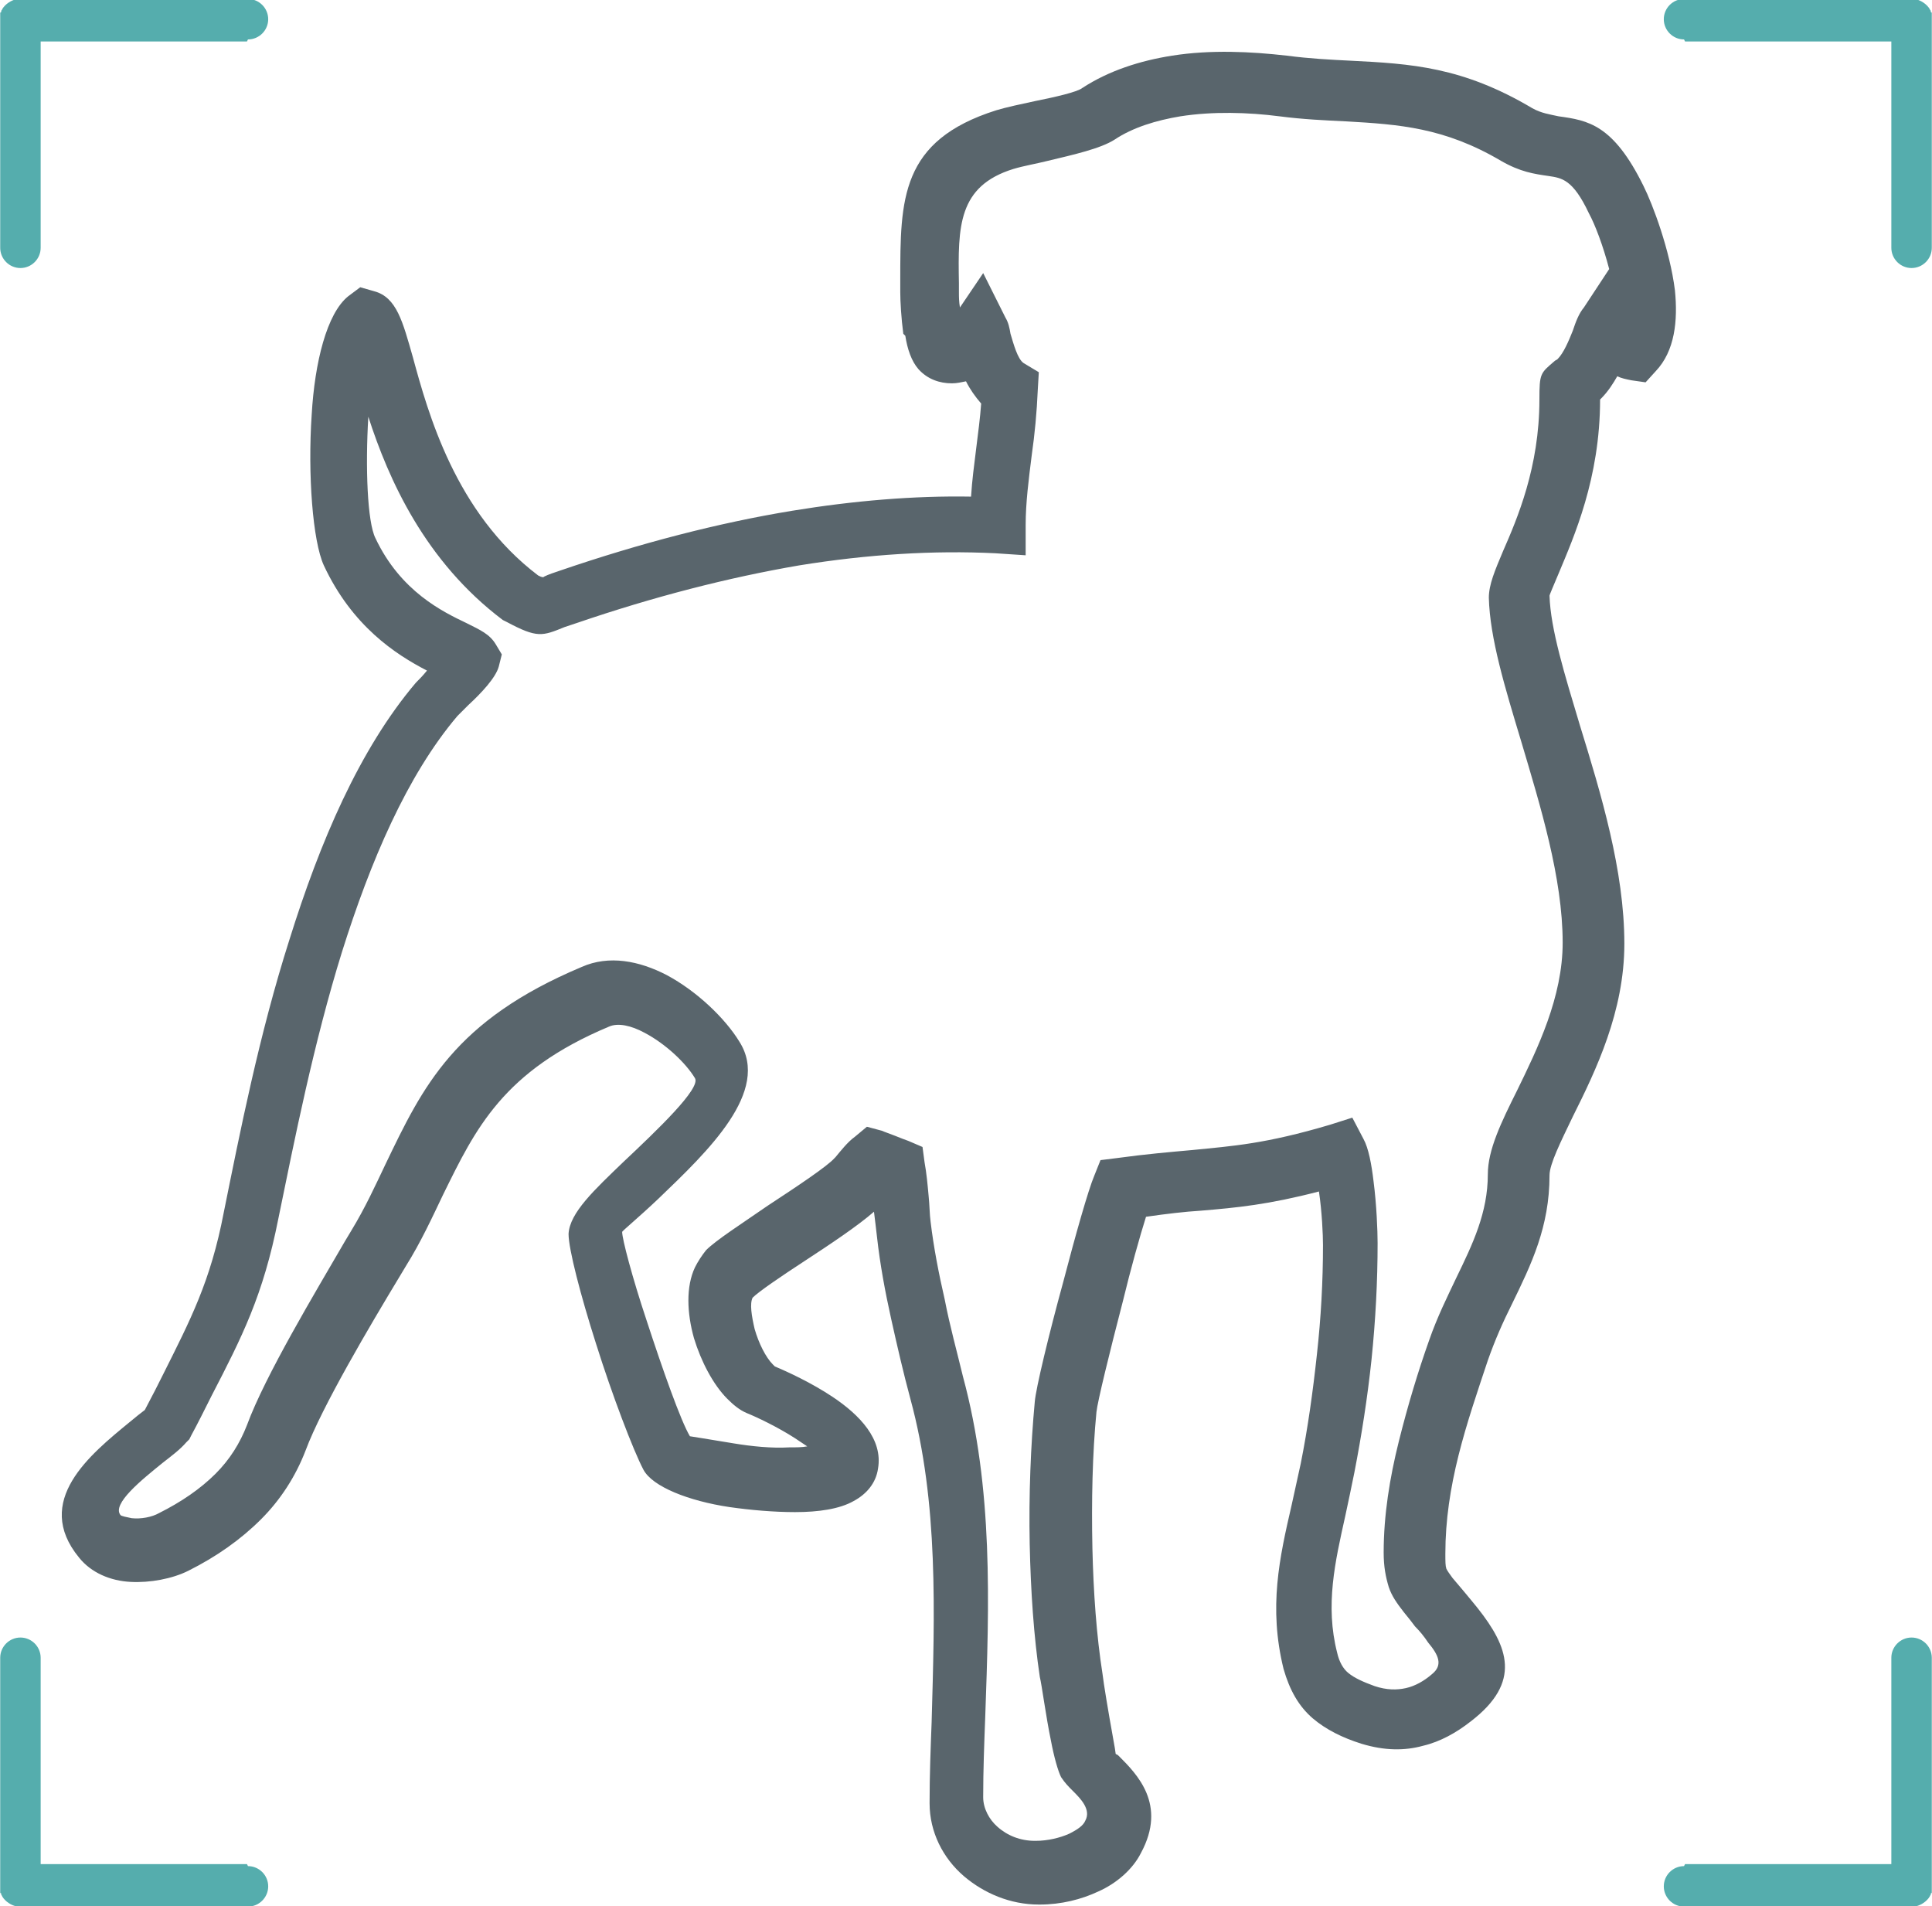
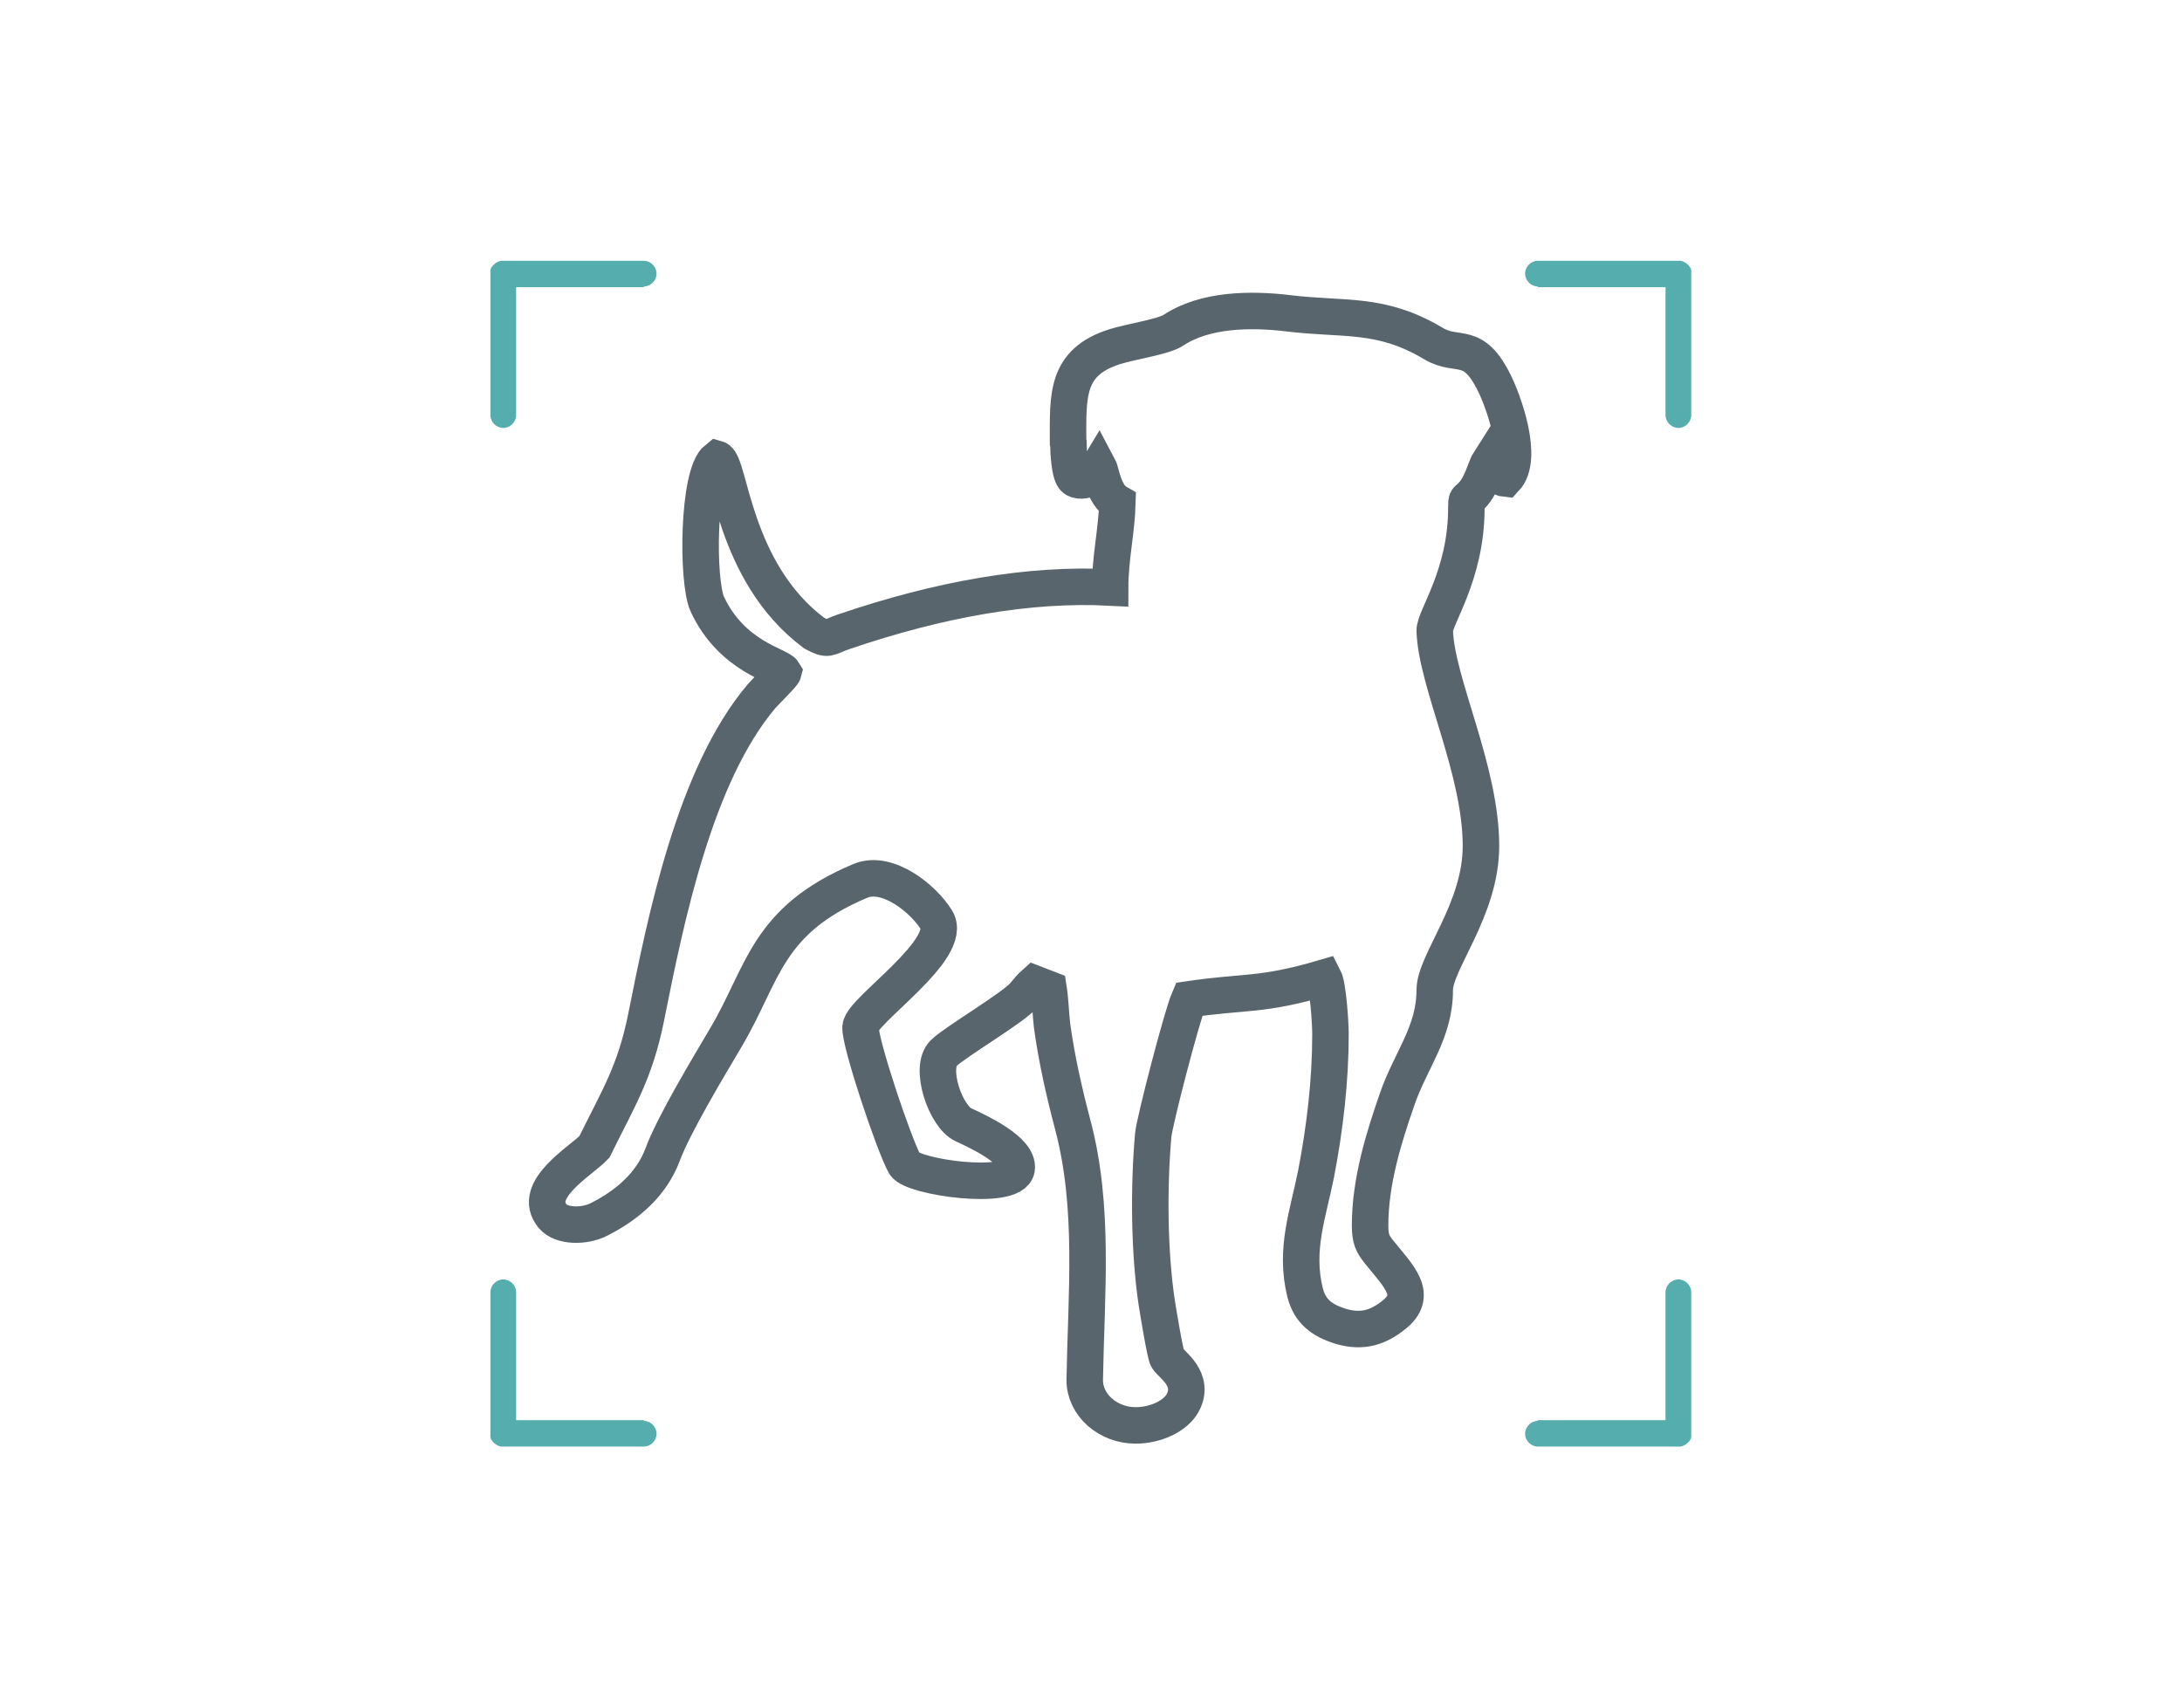
- <svg xmlns="http://www.w3.org/2000/svg" xml:space="preserve" width="33.056mm" height="32.599mm" version="1.1" style="shape-rendering:geometricPrecision; text-rendering:geometricPrecision; image-rendering:optimizeQuality; fill-rule:evenodd; clip-rule:evenodd" viewBox="0 0 19.1 18.84">
+ <svg xmlns="http://www.w3.org/2000/svg" xml:space="preserve" width="60.063mm" height="47mm" version="1.1" style="shape-rendering:geometricPrecision; text-rendering:geometricPrecision; image-rendering:optimizeQuality; fill-rule:evenodd; clip-rule:evenodd" viewBox="0 0 62.78 49.12">
  <defs>
    <style type="text/css">
   
+     .str0 {stroke:#59656C;stroke-width:1.05;stroke-miterlimit:22.926}
+     .fil1 {fill:none}
    .fil0 {fill:#55ADAD}
-     .fil1 {fill:#59656C;fill-rule:nonzero}
   
  </style>
  </defs>
  <g id="Слой_x0020_1">
-     <g id="_1337818912">
-       <path class="fil0" d="M16.66 18.43l2.04 0 0 -2.04c0,-0.11 0.09,-0.2 0.2,-0.2l0 0c0.11,0 0.2,0.09 0.2,0.2l0 2.24 0 0 -0 0.01 -0 0.01 -0 0.01 -0 0.01 -0 0.01 -0 0.01 -0 0.01 -0 0 -0 0c-0,0 -0,0.01 -0,0.01l-0 0c-0,0 -0,0.01 -0.01,0.01l-0 0c-0,0 -0,0.01 -0,0.01 -0,0.01 -0.01,0.01 -0.01,0.02 -0.03,0.05 -0.09,0.09 -0.15,0.1l-0.01 0c-0,0 -0.01,0 -0.01,0l-0.01 0 -0.01 0 -2.24 0c-0.11,0 -0.2,-0.09 -0.2,-0.2l0 0c0,-0.11 0.09,-0.2 0.2,-0.2z" />
-       <path class="fil0" d="M16.66 0.41l2.04 0 0 2.04c0,0.11 0.09,0.2 0.2,0.2l0 0c0.11,0 0.2,-0.09 0.2,-0.2l0 -2.24 0 0 -0 -0.01 -0 -0.01 -0 -0.01 -0 -0.01 -0 -0.01 -0 -0.01 -0 -0.01 -0 -0 -0 -0c-0,-0 -0,-0.01 -0,-0.01l-0 -0c-0,-0 -0,-0.01 -0.01,-0.01l-0 -0c-0,-0 -0,-0.01 -0,-0.01 -0,-0.01 -0.01,-0.01 -0.01,-0.02 -0.03,-0.05 -0.09,-0.09 -0.15,-0.1l-0.01 -0c-0,-0 -0.01,-0 -0.01,-0l-0.01 -0 -0.01 -0 -2.24 0c-0.11,0 -0.2,0.09 -0.2,0.2l0 0c0,0.11 0.09,0.2 0.2,0.2z" />
-       <path class="fil0" d="M2.44 18.43l-2.04 0 0 -2.04c0,-0.11 -0.09,-0.2 -0.2,-0.2l0 0c-0.11,0 -0.2,0.09 -0.2,0.2l0 2.24 0 0 0 0.01 0 0.01 0 0.01 0 0.01 0 0.01 0 0.01 0 0.01 0 0 0 0c0,0 0,0.01 0,0.01l0 0c0,0 0,0.01 0.01,0.01l0 0c0,0 0,0.01 0,0.01 0,0.01 0.01,0.01 0.01,0.02 0.03,0.05 0.09,0.09 0.15,0.1l0.01 0c0,0 0.01,0 0.01,0l0.01 0 0.01 0 2.24 0c0.11,0 0.2,-0.09 0.2,-0.2l0 0c0,-0.11 -0.09,-0.2 -0.2,-0.2z" />
-       <path class="fil0" d="M2.44 0.41l-2.04 0 0 2.04c0,0.11 -0.09,0.2 -0.2,0.2l0 0c-0.11,0 -0.2,-0.09 -0.2,-0.2l0 -2.24 0 0 0 -0.01 0 -0.01 0 -0.01 0 -0.01 0 -0.01 0 -0.01 0 -0.01 0 -0 0 -0c0,-0 0,-0.01 0,-0.01l0 -0c0,-0 0,-0.01 0.01,-0.01l0 -0c0,-0 0,-0.01 0,-0.01 0,-0.01 0.01,-0.01 0.01,-0.02 0.03,-0.05 0.09,-0.09 0.15,-0.1l0.01 -0c0,-0 0.01,-0 0.01,-0l0.01 -0 0.01 -0 2.24 0c0.11,0 0.2,0.09 0.2,0.2l0 0c0,0.11 -0.09,0.2 -0.2,0.2z" />
-       <path class="fil1" d="M9.48 2.89c0,0.04 0,0.09 0.01,0.15l0.23 -0.34 0.22 0.44c0.03,0.05 0.04,0.1 0.05,0.16l0 0c0.03,0.1 0.07,0.25 0.13,0.29l0.15 0.09 -0.01 0.17c-0.01,0.23 -0.03,0.44 -0.06,0.65 -0.03,0.24 -0.06,0.47 -0.06,0.69l-0 0.3 -0.3 -0.02c-0.61,-0.03 -1.26,0.01 -1.94,0.12 -0.7,0.12 -1.44,0.31 -2.2,0.57 -0.06,0.02 -0.09,0.03 -0.12,0.04l0 0c-0.22,0.09 -0.27,0.11 -0.57,-0.05l-0.02 -0.01 -0.02 -0.01c-0.77,-0.58 -1.13,-1.39 -1.33,-2.01 -0.03,0.5 -0.01,1.04 0.07,1.2 0.25,0.53 0.67,0.73 0.9,0.84 0.14,0.07 0.23,0.11 0.29,0.21l0.06 0.1 -0.03 0.12c-0.03,0.11 -0.17,0.26 -0.3,0.38 -0.05,0.05 -0.1,0.1 -0.11,0.11l0 0c-0.5,0.59 -0.86,1.44 -1.14,2.33 -0.28,0.9 -0.47,1.86 -0.63,2.64 -0.15,0.76 -0.36,1.17 -0.66,1.75 -0.07,0.14 -0.14,0.28 -0.2,0.39l-0.02 0.04 -0.03 0.03c-0.06,0.07 -0.14,0.13 -0.23,0.2l-0 -0c-0.21,0.17 -0.51,0.41 -0.42,0.52 0.01,0.01 0.06,0.02 0.11,0.03 0.09,0.01 0.2,-0.01 0.27,-0.05 0.22,-0.11 0.41,-0.24 0.56,-0.39 0.14,-0.14 0.24,-0.3 0.31,-0.48 0.18,-0.49 0.68,-1.32 0.97,-1.82l0.06 -0.1c0.14,-0.23 0.24,-0.45 0.34,-0.66 0.37,-0.77 0.68,-1.42 1.94,-1.95 0.27,-0.12 0.57,-0.06 0.84,0.08 0.3,0.16 0.58,0.43 0.72,0.66 0.31,0.49 -0.31,1.08 -0.8,1.55 -0.2,0.19 -0.36,0.32 -0.36,0.33 -0,0.07 0.1,0.45 0.24,0.87 0.16,0.49 0.34,1 0.43,1.15 0,0 0.19,0.03 0.43,0.07 0.18,0.03 0.38,0.05 0.55,0.04 0.07,-0 0.13,-0 0.18,-0.01l-0.12 -0.08c-0.17,-0.11 -0.38,-0.21 -0.48,-0.25 -0.07,-0.03 -0.13,-0.08 -0.19,-0.14 -0.14,-0.14 -0.26,-0.37 -0.33,-0.6l0 -0c-0.07,-0.25 -0.08,-0.51 0.01,-0.7 0.03,-0.06 0.07,-0.12 0.11,-0.17 0.1,-0.1 0.35,-0.26 0.61,-0.44 0.29,-0.19 0.59,-0.39 0.66,-0.47l0 0 0.01 -0.01c0.05,-0.06 0.12,-0.15 0.19,-0.2l0.12 -0.1 0.15 0.04c0.02,0.01 0.08,0.03 0.13,0.05 0.05,0.02 0.1,0.04 0.13,0.05l0.14 0.06 0.02 0.15c0.02,0.11 0.03,0.22 0.04,0.33 0.01,0.09 0.01,0.19 0.02,0.26 0.03,0.25 0.08,0.51 0.14,0.77 0.05,0.26 0.12,0.51 0.18,0.76 0.3,1.11 0.26,2.24 0.22,3.37 -0.01,0.26 -0.02,0.53 -0.02,0.78l-0 0.01 0 0c0,0.11 0.06,0.22 0.14,0.29 0.1,0.09 0.23,0.14 0.37,0.14l0.01 0 0 -0c0.12,0 0.24,-0.03 0.33,-0.07 0.08,-0.04 0.14,-0.08 0.16,-0.13 0.06,-0.11 -0.05,-0.22 -0.12,-0.29 -0.05,-0.05 -0.08,-0.08 -0.12,-0.14 -0.03,-0.06 -0.07,-0.2 -0.1,-0.36 -0.05,-0.24 -0.09,-0.55 -0.11,-0.63 -0.06,-0.4 -0.09,-0.85 -0.1,-1.31 -0.01,-0.49 0.01,-0.98 0.05,-1.41 0.01,-0.13 0.14,-0.67 0.28,-1.18 0.12,-0.46 0.25,-0.92 0.31,-1.06l0.06 -0.15 0.16 -0.02c0.29,-0.04 0.53,-0.06 0.75,-0.08 0.4,-0.04 0.72,-0.06 1.36,-0.25l0.22 -0.07 0.11 0.21c0.05,0.09 0.08,0.25 0.1,0.42 0.03,0.23 0.04,0.49 0.04,0.61 0,0.38 -0.02,0.76 -0.06,1.15 -0.04,0.38 -0.1,0.76 -0.17,1.12 -0.03,0.15 -0.06,0.29 -0.09,0.43 -0.1,0.45 -0.2,0.88 -0.08,1.35 0.02,0.09 0.06,0.16 0.11,0.2 0.06,0.05 0.15,0.09 0.26,0.13 0.12,0.04 0.22,0.04 0.31,0.02 0.09,-0.02 0.18,-0.07 0.26,-0.14 0.11,-0.09 0.06,-0.19 -0.04,-0.31 -0.04,-0.06 -0.08,-0.11 -0.13,-0.16l-0 0c-0.03,-0.04 -0.06,-0.08 -0.11,-0.14 -0.07,-0.09 -0.12,-0.16 -0.15,-0.25 -0.03,-0.1 -0.05,-0.2 -0.05,-0.34 0,-0.37 0.06,-0.74 0.15,-1.1 0.09,-0.36 0.19,-0.69 0.3,-1 0.08,-0.23 0.18,-0.43 0.27,-0.62 0.16,-0.33 0.31,-0.64 0.31,-1.02 0,-0.24 0.13,-0.51 0.29,-0.83 0.2,-0.41 0.45,-0.92 0.45,-1.46 0,-0.64 -0.22,-1.35 -0.41,-1.99 -0.16,-0.53 -0.31,-1.02 -0.32,-1.42 -0,-0.13 0.06,-0.27 0.14,-0.46 0.14,-0.32 0.36,-0.83 0.36,-1.5 0,-0.26 0.01,-0.26 0.15,-0.38 0.01,-0.01 0.02,-0.01 0.03,-0.02 0.06,-0.06 0.11,-0.18 0.15,-0.28 0.03,-0.09 0.06,-0.17 0.11,-0.23l0.25 -0.38c-0.06,-0.23 -0.14,-0.44 -0.2,-0.55 -0.16,-0.34 -0.27,-0.35 -0.4,-0.37 -0.14,-0.02 -0.28,-0.04 -0.47,-0.15 -0.56,-0.33 -1.01,-0.36 -1.53,-0.39 -0.21,-0.01 -0.43,-0.02 -0.66,-0.05 -0.31,-0.04 -0.66,-0.05 -0.98,-0 -0.24,0.04 -0.47,0.11 -0.65,0.23 -0.14,0.09 -0.41,0.15 -0.66,0.21 -0.12,0.03 -0.24,0.05 -0.34,0.08 -0.55,0.17 -0.55,0.57 -0.54,1.13l0 0.12 0 0zm-0.55 0.41c-0.02,-0.15 -0.03,-0.32 -0.03,-0.41l0 0 -0 -0.12c-0,-0.8 -0,-1.38 0.95,-1.68 0.1,-0.03 0.24,-0.06 0.38,-0.09 0.2,-0.04 0.42,-0.09 0.47,-0.13 0.26,-0.17 0.57,-0.27 0.89,-0.32 0.38,-0.06 0.78,-0.04 1.13,0 0.23,0.03 0.43,0.04 0.63,0.05 0.6,0.03 1.11,0.06 1.8,0.47 0.09,0.05 0.17,0.06 0.26,0.08 0.29,0.04 0.54,0.08 0.84,0.69 0.09,0.18 0.26,0.63 0.31,1.03 0.03,0.3 -0,0.6 -0.19,0.8l-0.1 0.11 -0.14 -0.02c-0.05,-0.01 -0.1,-0.02 -0.14,-0.04 -0.04,0.07 -0.09,0.15 -0.16,0.22l-0.01 0.01c-0,0.78 -0.26,1.36 -0.41,1.72 -0.05,0.12 -0.09,0.21 -0.09,0.22 0.01,0.33 0.15,0.78 0.3,1.28 0.21,0.68 0.44,1.44 0.44,2.16 0,0.67 -0.28,1.25 -0.51,1.71 -0.12,0.25 -0.23,0.47 -0.23,0.58 0,0.51 -0.18,0.88 -0.37,1.27 -0.09,0.18 -0.17,0.36 -0.24,0.56 -0.1,0.3 -0.21,0.62 -0.29,0.94 -0.08,0.32 -0.13,0.64 -0.13,0.97 0,0.08 0,0.12 0.01,0.15 0.01,0.02 0.03,0.05 0.06,0.09l0.11 0.13 -0 0c0.05,0.06 0.1,0.12 0.14,0.17 0.3,0.38 0.44,0.73 -0.07,1.12 -0.14,0.11 -0.3,0.2 -0.47,0.24 -0.18,0.05 -0.38,0.05 -0.61,-0.02 -0.19,-0.06 -0.35,-0.14 -0.48,-0.25 -0.14,-0.12 -0.23,-0.28 -0.29,-0.49 -0.15,-0.61 -0.04,-1.1 0.08,-1.62 0.03,-0.14 0.06,-0.27 0.09,-0.41 0.07,-0.35 0.12,-0.71 0.16,-1.08 0.04,-0.36 0.06,-0.72 0.06,-1.08 0,-0.1 -0.01,-0.33 -0.04,-0.53 -0.5,0.13 -0.81,0.16 -1.17,0.19 -0.16,0.01 -0.33,0.03 -0.54,0.06 -0.06,0.19 -0.15,0.51 -0.23,0.84 -0.13,0.5 -0.25,0.99 -0.26,1.09 -0.04,0.41 -0.05,0.88 -0.04,1.35 0.01,0.43 0.04,0.86 0.1,1.24 0.01,0.09 0.06,0.39 0.1,0.61 0.02,0.11 0.03,0.17 0.03,0.18 0.01,0.01 0.01,0 0.03,0.02 0.18,0.18 0.48,0.48 0.22,0.96 -0.08,0.16 -0.24,0.3 -0.42,0.38 -0.17,0.08 -0.37,0.13 -0.58,0.13l-0 -0 -0.01 -0c-0.28,-0 -0.54,-0.11 -0.74,-0.28 -0.21,-0.18 -0.34,-0.44 -0.34,-0.72l0 -0 0 -0.01c0,-0.27 0.01,-0.53 0.02,-0.79 0.03,-1.08 0.07,-2.17 -0.21,-3.2 -0.07,-0.26 -0.13,-0.52 -0.19,-0.79 -0.06,-0.27 -0.11,-0.54 -0.14,-0.81 -0.01,-0.09 -0.02,-0.17 -0.03,-0.25 -0.16,0.14 -0.43,0.32 -0.69,0.49 -0.23,0.15 -0.45,0.3 -0.51,0.36 -0.03,0.06 -0.01,0.18 0.02,0.31 0.04,0.14 0.11,0.28 0.18,0.35 0.01,0.01 0.02,0.02 0.02,0.02 0.12,0.05 0.36,0.16 0.57,0.3 0.27,0.18 0.5,0.42 0.45,0.71 -0.02,0.14 -0.11,0.25 -0.24,0.32 -0.14,0.08 -0.35,0.11 -0.58,0.11 -0.21,0 -0.44,-0.02 -0.65,-0.05 -0.4,-0.06 -0.76,-0.2 -0.85,-0.37 -0.1,-0.19 -0.31,-0.74 -0.47,-1.25 -0.15,-0.47 -0.27,-0.93 -0.27,-1.08 0.01,-0.21 0.26,-0.44 0.54,-0.71 0.34,-0.32 0.77,-0.73 0.71,-0.83 -0.09,-0.15 -0.29,-0.34 -0.5,-0.45 -0.13,-0.07 -0.26,-0.1 -0.35,-0.06 -1.05,0.44 -1.32,1.01 -1.64,1.66 -0.11,0.23 -0.22,0.47 -0.37,0.71l-0.06 0.1c-0.29,0.48 -0.77,1.29 -0.93,1.72 -0.1,0.26 -0.25,0.49 -0.44,0.68 -0.2,0.2 -0.44,0.37 -0.72,0.51 -0.16,0.08 -0.38,0.12 -0.57,0.11l-0 0c-0.2,-0.01 -0.39,-0.09 -0.51,-0.24 -0.46,-0.56 0.11,-1.02 0.5,-1.34l0 -0c0.06,-0.05 0.11,-0.09 0.15,-0.12 0.08,-0.15 0.13,-0.25 0.18,-0.35 0.27,-0.54 0.47,-0.92 0.6,-1.6 0.16,-0.79 0.35,-1.76 0.65,-2.7 0.3,-0.96 0.69,-1.88 1.25,-2.54l0 0c0.03,-0.03 0.07,-0.07 0.11,-0.12 -0.31,-0.16 -0.74,-0.44 -1.02,-1.04 -0.11,-0.24 -0.16,-0.9 -0.12,-1.49 0.03,-0.52 0.15,-1 0.36,-1.17l0.12 -0.09 0.14 0.04c0.22,0.06 0.28,0.3 0.38,0.65 0.15,0.55 0.42,1.54 1.24,2.16 0.04,0.02 0.05,0.02 0.06,0.01l0 0c0.04,-0.02 0.1,-0.04 0.16,-0.06 0.79,-0.27 1.56,-0.47 2.29,-0.59 0.61,-0.1 1.21,-0.15 1.77,-0.14 0.01,-0.16 0.03,-0.31 0.05,-0.47 0.02,-0.16 0.04,-0.31 0.05,-0.45 -0.06,-0.07 -0.11,-0.14 -0.15,-0.22 -0.05,0.01 -0.09,0.02 -0.14,0.02 -0.12,0 -0.24,-0.04 -0.33,-0.14 -0.07,-0.08 -0.11,-0.2 -0.13,-0.33z" />
+     <g id="_1637948992">
+       <path class="fil0" d="M44.24 40.86l3.68 0 0 -3.68c0,-0.2 0.17,-0.37 0.37,-0.37l0 0c0.2,0 0.37,0.17 0.37,0.37l0 4.05 0 0 -0 0.01 -0 0.01 -0 0.01 -0 0.01 -0 0.01 -0 0.01 -0 0.01 -0 0.01 -0 0.01c-0,0.01 -0,0.01 -0,0.02l-0 0.01c-0,0.01 -0.01,0.02 -0.01,0.03l-0 0.01c-0,0.01 -0,0.01 -0.01,0.02 -0.01,0.01 -0.01,0.02 -0.02,0.03 -0.06,0.09 -0.16,0.16 -0.27,0.18l-0.01 0c-0.01,0 -0.01,0 -0.02,0l-0.01 0 -0.01 0 -4.05 0c-0.2,0 -0.37,-0.17 -0.37,-0.37l0 0c0,-0.2 0.17,-0.37 0.37,-0.37z" />
+       <path class="fil0" d="M44.24 8.26l3.68 0 0 3.68c0,0.2 0.17,0.37 0.37,0.37l0 0c0.2,0 0.37,-0.17 0.37,-0.37l0 -4.05 0 0 -0 -0.01 -0 -0.01 -0 -0.01 -0 -0.01 -0 -0.01 -0 -0.01 -0 -0.01 -0 -0.01 -0 -0.01c-0,-0.01 -0,-0.01 -0,-0.02l-0 -0.01c-0,-0.01 -0.01,-0.02 -0.01,-0.03l-0 -0.01c-0,-0.01 -0,-0.01 -0.01,-0.02 -0.01,-0.01 -0.01,-0.02 -0.02,-0.03 -0.06,-0.09 -0.16,-0.16 -0.27,-0.18l-0.01 -0c-0.01,-0 -0.01,-0 -0.02,-0l-0.01 -0 -0.01 -0 -4.05 0c-0.2,0 -0.37,0.17 -0.37,0.37l0 0c0,0.2 0.17,0.37 0.37,0.37z" />
+       <path class="fil0" d="M18.53 40.86l-3.68 0 0 -3.68c0,-0.2 -0.17,-0.37 -0.37,-0.37l0 0c-0.2,0 -0.37,0.17 -0.37,0.37l0 4.05 0 0 0 0.01 0 0.01 0 0.01 0 0.01 0 0.01 0 0.01 0 0.01 0 0.01 0 0.01c0,0.01 0,0.01 0,0.02l0 0.01c0,0.01 0.01,0.02 0.01,0.03l0 0.01c0,0.01 0,0.01 0.01,0.02 0.01,0.01 0.01,0.02 0.02,0.03 0.06,0.09 0.16,0.16 0.27,0.18l0.01 0c0.01,0 0.01,0 0.02,0l0.01 0 0.01 0 4.05 0c0.2,0 0.37,-0.17 0.37,-0.37l0 0c0,-0.2 -0.17,-0.37 -0.37,-0.37z" />
+       <path class="fil0" d="M18.53 8.26l-3.68 0 0 3.68c0,0.2 -0.17,0.37 -0.37,0.37l0 0c-0.2,0 -0.37,-0.17 -0.37,-0.37l0 -4.05 0 0 0 -0.01 0 -0.01 0 -0.01 0 -0.01 0 -0.01 0 -0.01 0 -0.01 0 -0.01 0 -0.01c0,-0.01 0,-0.01 0,-0.02l0 -0.01c0,-0.01 0.01,-0.02 0.01,-0.03l0 -0.01c0,-0.01 0,-0.01 0.01,-0.02 0.01,-0.01 0.01,-0.02 0.02,-0.03 0.06,-0.09 0.16,-0.16 0.27,-0.18l0.01 -0c0.01,-0 0.01,-0 0.02,-0l0.01 -0 0.01 -0 4.05 0c0.2,0 0.37,0.17 0.37,0.37l0 0c0,0.2 -0.17,0.37 -0.37,0.37z" />
+       <path class="fil1 str0" d="M30.74 12.75c0,0.23 0.03,0.85 0.16,1 0.1,0.11 0.34,0.08 0.45,-0 0.1,-0.08 0.2,-0.21 0.26,-0.31 0.08,0.15 0.14,0.79 0.54,1.02 -0.02,0.8 -0.21,1.6 -0.21,2.44 -2.31,-0.12 -4.9,0.33 -7.68,1.28 -0.46,0.16 -0.41,0.26 -0.84,0.03 -2.35,-1.76 -2.41,-4.9 -2.79,-5.01 -0.56,0.44 -0.58,3.52 -0.28,4.18 0.71,1.52 2.07,1.76 2.19,1.96 -0.02,0.08 -0.52,0.56 -0.63,0.69 -1.92,2.27 -2.75,6.39 -3.32,9.24 -0.32,1.58 -0.78,2.29 -1.49,3.73 -0.39,0.41 -1.83,1.23 -1.2,1.99 0.26,0.31 0.92,0.3 1.32,0.1 0.86,-0.43 1.53,-1.04 1.84,-1.86 0.33,-0.89 1.33,-2.54 1.83,-3.39 1.08,-1.82 1.15,-3.36 3.87,-4.5 0.78,-0.32 1.81,0.52 2.18,1.12 0.53,0.84 -2.15,2.61 -2.18,3.09 -0.03,0.43 0.95,3.36 1.27,3.94 0.21,0.38 3.11,0.79 3.22,0.14 0.09,-0.53 -1.14,-1.09 -1.53,-1.27 -0.51,-0.23 -1,-1.64 -0.57,-2.06 0.32,-0.32 2.03,-1.32 2.32,-1.68 0.08,-0.1 0.2,-0.24 0.29,-0.32 0.05,0.02 0.36,0.13 0.41,0.15 0.05,0.32 0.06,0.72 0.1,1.06 0.13,0.95 0.35,1.92 0.59,2.83 0.64,2.39 0.39,4.91 0.35,7.35 -0.01,0.74 0.68,1.32 1.46,1.32 0.6,0 1.16,-0.28 1.36,-0.65 0.36,-0.68 -0.33,-1.1 -0.44,-1.28 -0.07,-0.12 -0.27,-1.36 -0.31,-1.61 -0.22,-1.47 -0.23,-3.34 -0.1,-4.81 0.03,-0.37 0.82,-3.42 1.03,-3.91 1.62,-0.24 2.08,-0.09 3.88,-0.62 0.12,0.23 0.19,1.3 0.19,1.62 0,1.34 -0.16,2.7 -0.41,4 -0.23,1.17 -0.63,2.19 -0.32,3.44 0.14,0.54 0.48,0.8 1.03,0.97 0.64,0.19 1.09,0.01 1.5,-0.31 0.77,-0.59 0.15,-1.14 -0.41,-1.84 -0.18,-0.23 -0.25,-0.36 -0.25,-0.76 0,-1.26 0.4,-2.54 0.78,-3.63 0.39,-1.13 1.08,-1.91 1.08,-3.14 0,-0.8 1.33,-2.31 1.33,-4.14 0,-2.2 -1.28,-4.69 -1.33,-6.19 -0.01,-0.39 0.91,-1.6 0.91,-3.54 0,-0.29 0.01,-0.2 0.16,-0.36 0.29,-0.3 0.39,-0.81 0.52,-1.01 0.1,0.2 0.23,0.51 0.44,0.53 0.55,-0.59 -0.06,-2.23 -0.3,-2.72 -0.63,-1.3 -1.05,-0.74 -1.77,-1.17 -1.53,-0.91 -2.57,-0.67 -4.18,-0.87 -1.08,-0.13 -2.4,-0.11 -3.3,0.49 -0.29,0.19 -1.2,0.32 -1.68,0.47 -1.43,0.45 -1.35,1.42 -1.35,2.75z" />
    </g>
+     <rect class="fil1" width="62.78" height="49.12" />
  </g>
</svg>
